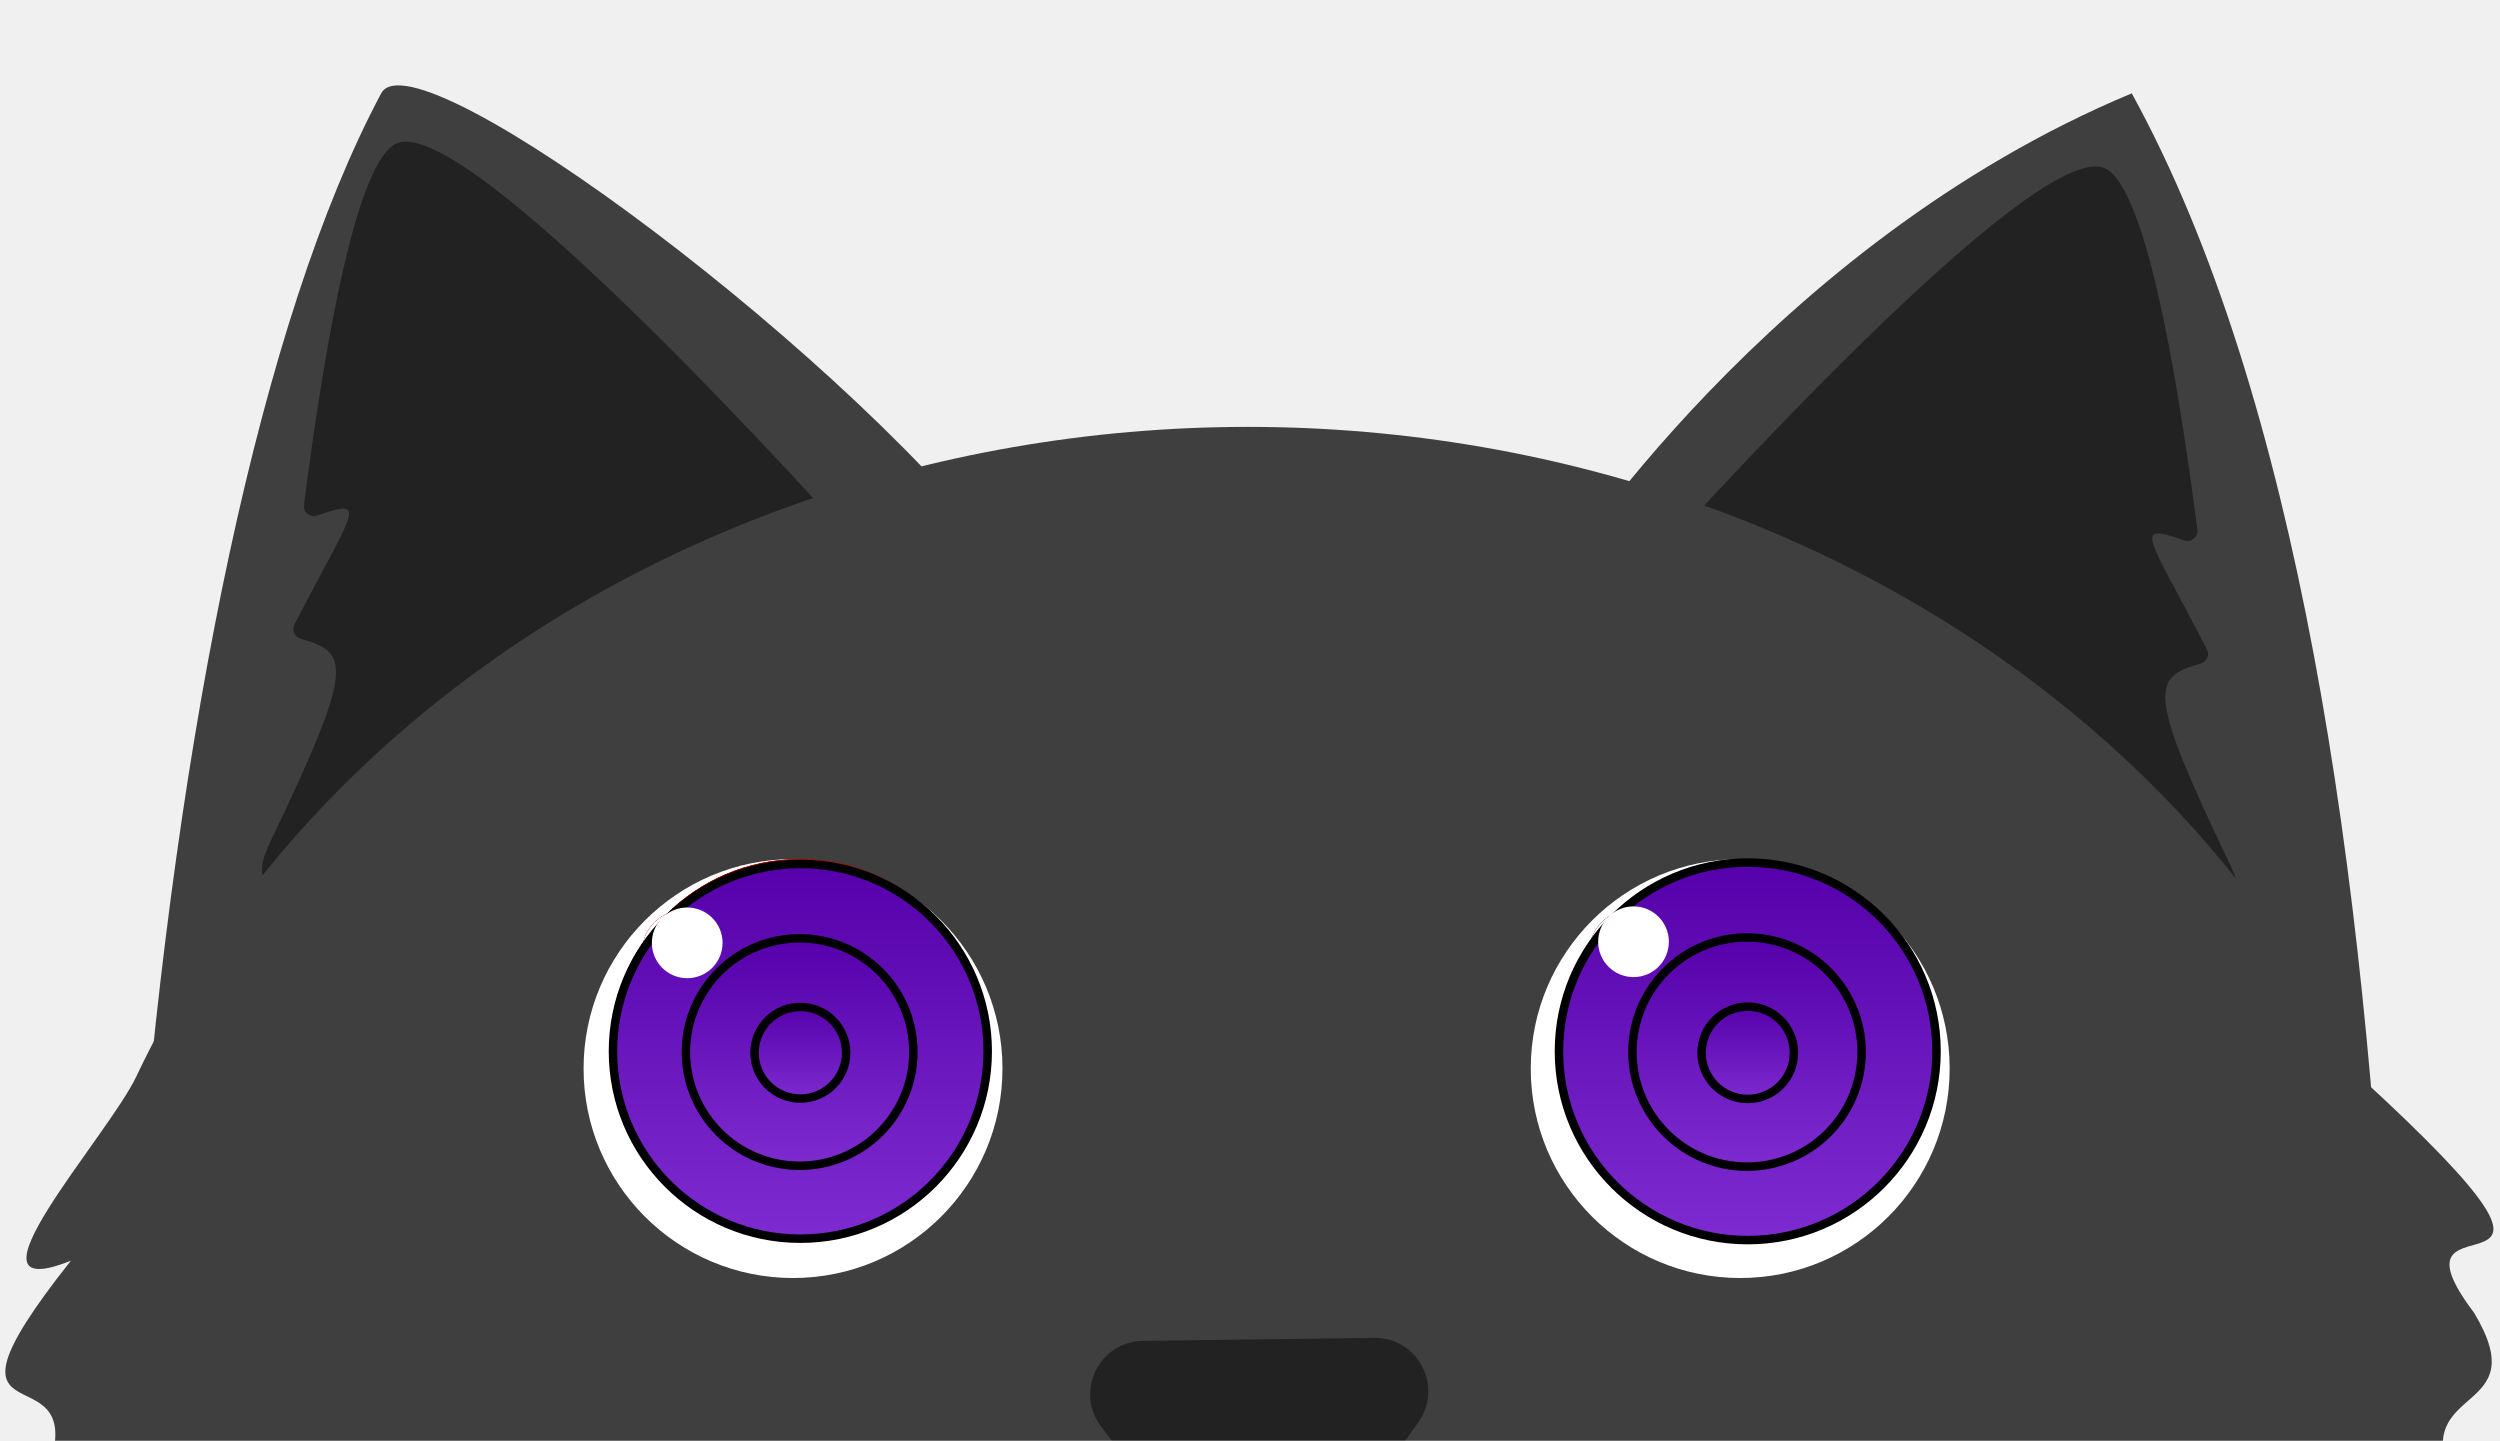
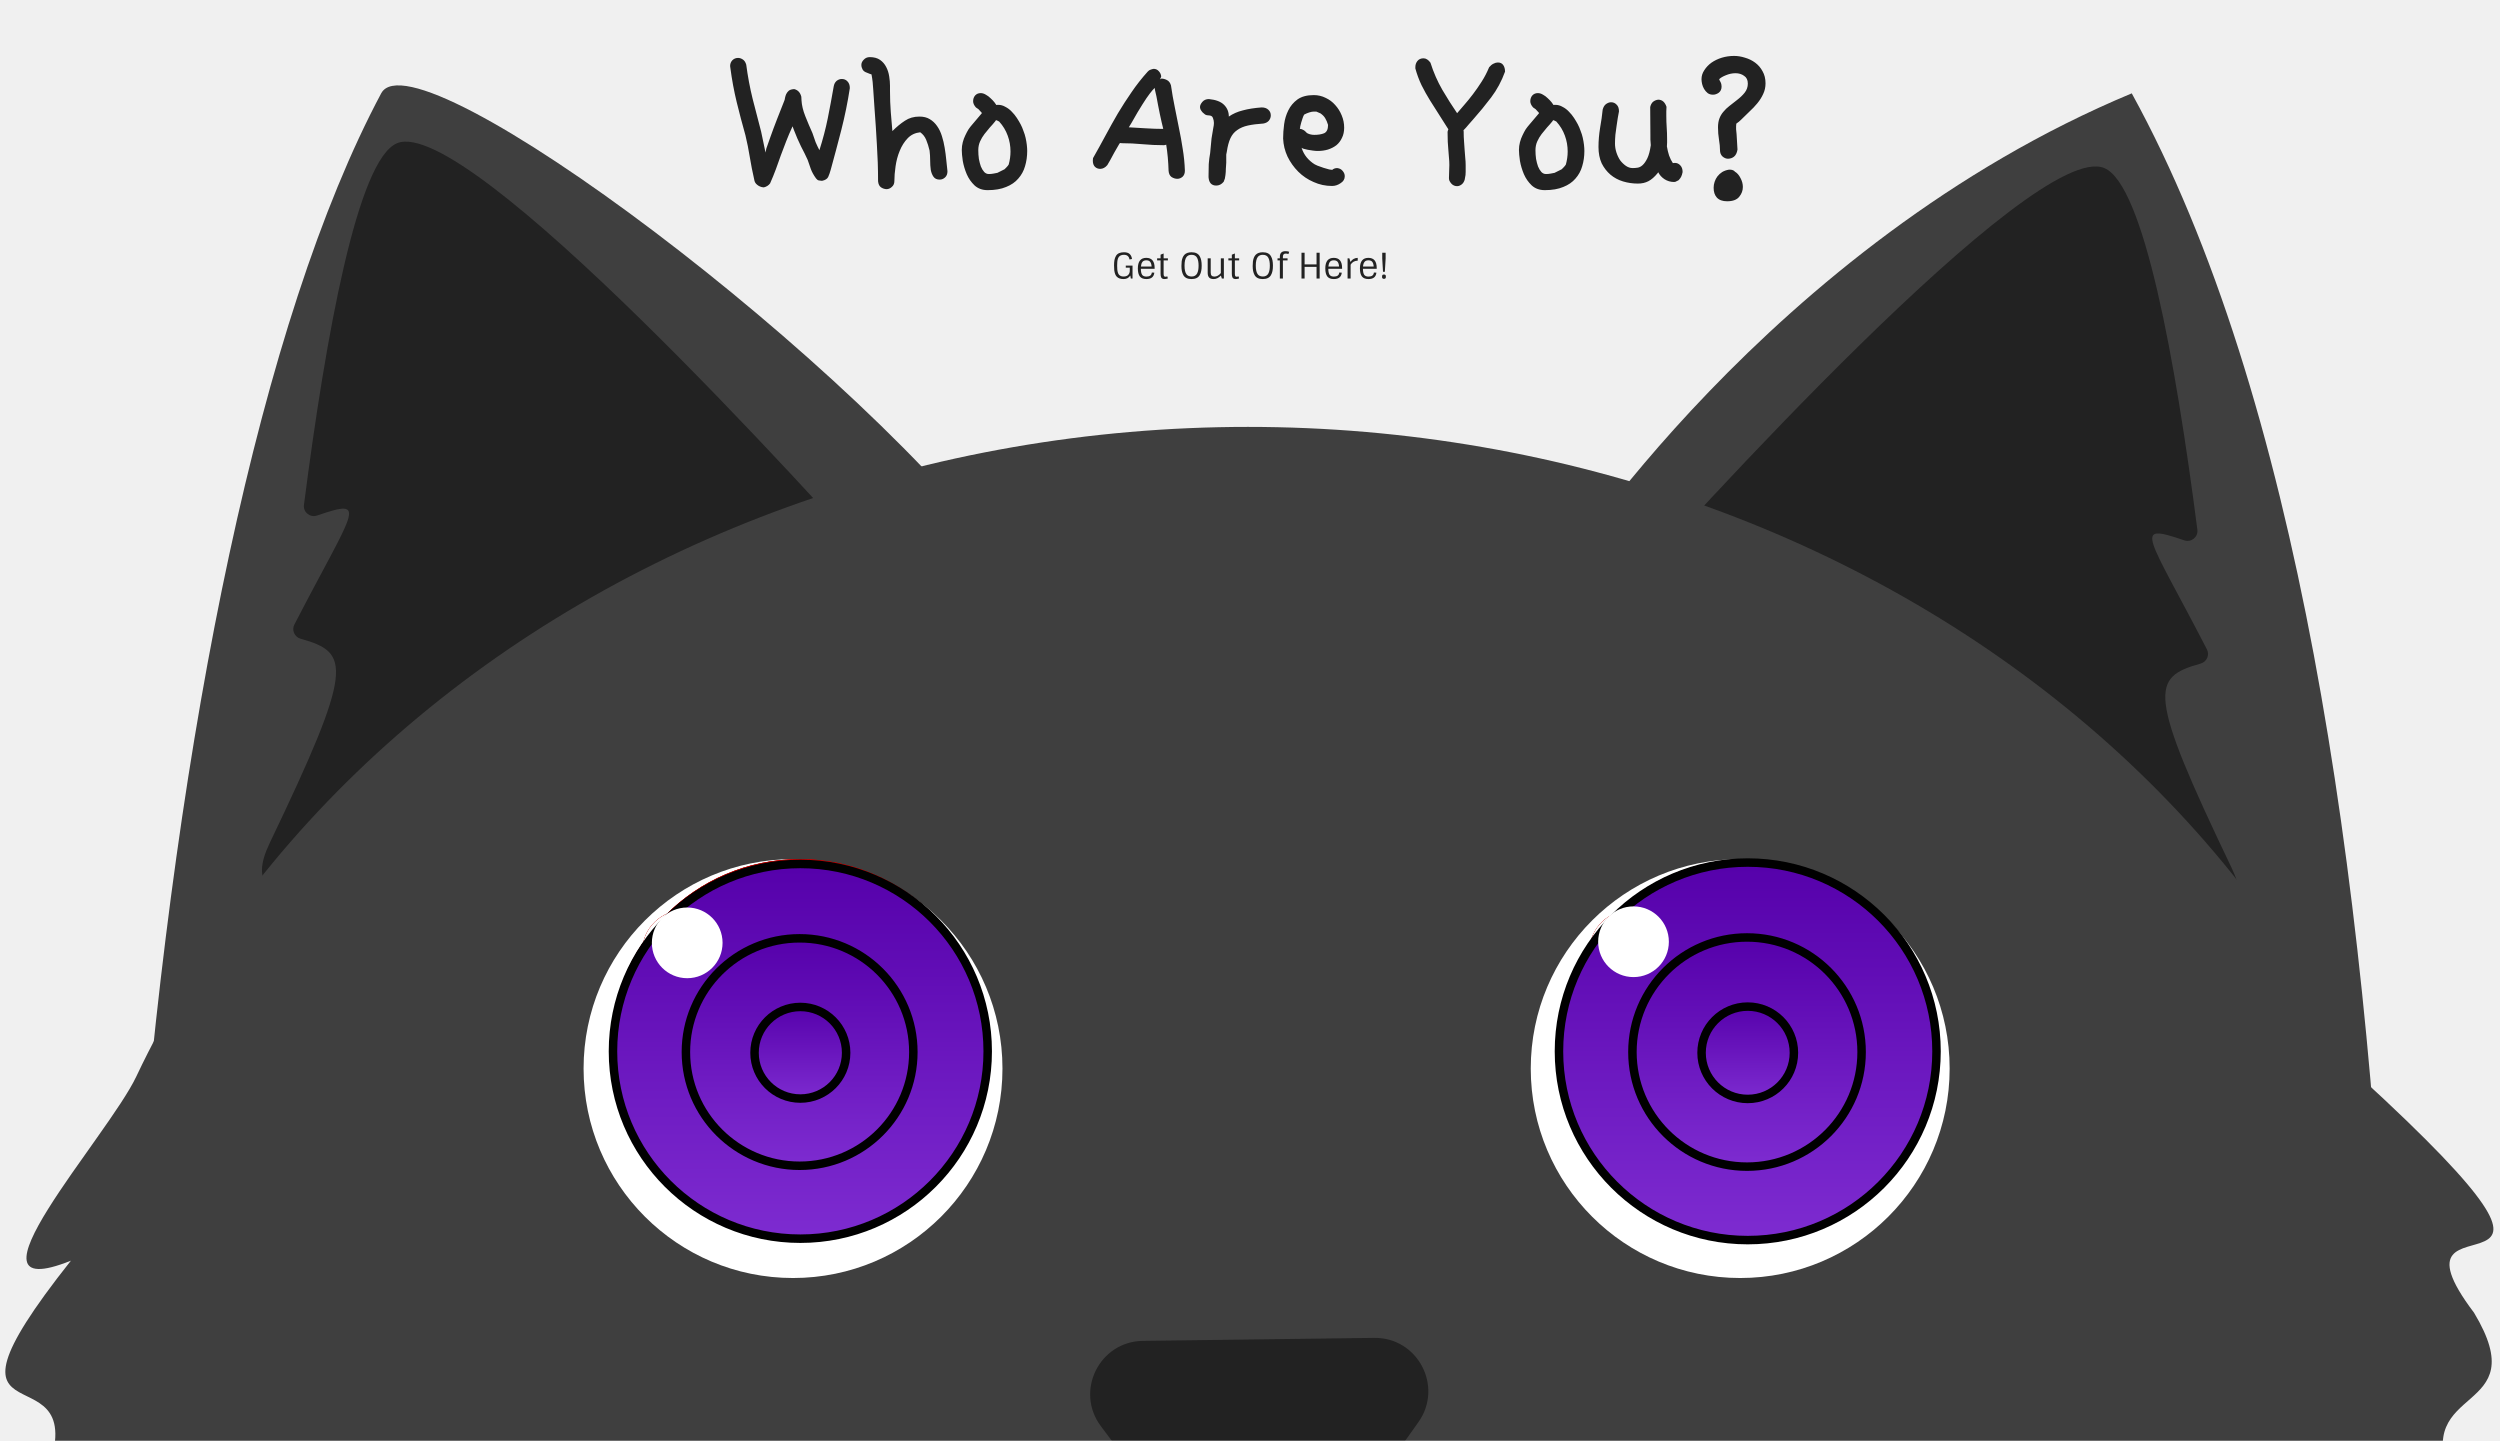
<svg xmlns="http://www.w3.org/2000/svg" width="1768" height="1019" viewBox="0 0 1768 1019" fill="none">
  <mask id="mask0_202_12" style="mask-type:alpha" maskUnits="userSpaceOnUse" x="0" y="0" width="1768" height="1019">
    <rect width="1768" height="1018.91" fill="#C4C4C4" />
  </mask>
  <g mask="url(#mask0_202_12)">
    <path d="M504.366 3781C418.987 3729.76 205.537 2450.15 120.158 1838.11C34.778 1226.06 98.813 386.27 269.572 66.012C293.679 20.799 611.091 258.167 717.815 407.62H1102.02C1102.02 407.62 1251.44 172.764 1507.58 66.012C1742.37 493.022 1699.68 1411.1 1678.34 1838.11L1229.37 2734.83H867.229V3994.51H354.952C333.607 3994.51 333.607 3951.81 354.952 3887.76C372.028 3836.52 461.676 3795.24 504.366 3781Z" fill="#3F3F3F" />
    <path d="M1488.23 118.872C1516.03 130.653 1538.47 254.065 1553.98 374.653C1554.64 379.809 1549.6 383.813 1544.68 382.126C1507.38 369.324 1518.63 377.651 1560.75 459.264C1562.8 463.226 1560.63 468.059 1556.34 469.266C1521.36 479.101 1518.18 488.621 1578.08 613.496C1636.2 734.69 1223.93 496.115 1143.3 448.633C1136.2 444.451 1134.64 435.13 1140.12 428.975C1193.6 368.91 1438.7 97.889 1488.23 118.872Z" fill="#222222" />
    <path d="M280.7 101.321C252.897 113.102 230.452 236.513 214.949 357.102C214.286 362.258 219.327 366.262 224.243 364.574C261.547 351.773 250.293 360.1 208.172 441.712C206.127 445.675 208.292 450.507 212.585 451.714C247.567 461.55 250.741 471.07 190.849 595.945C132.723 717.139 544.995 478.564 625.62 431.082C632.722 426.899 634.289 417.579 628.808 411.424C575.321 351.359 330.221 80.338 280.7 101.321Z" fill="#222222" />
    <path d="M1733.52 1046.27C1704.27 977.4 1793.9 1001.93 1749.62 928.341C1676.91 832.111 1869.37 945.323 1668.74 761.412C1625.98 671.101 1563.29 589.042 1484.27 519.921C1405.25 450.8 1311.44 395.97 1208.19 358.562C1104.95 321.153 994.291 301.9 882.539 301.9C770.786 301.9 660.128 321.153 556.883 358.562C453.637 395.97 359.826 450.8 280.805 519.921C201.784 589.042 139.101 671.101 96.336 761.413C76.375 803.566 -34.482 925.511 50.145 891.547C-62.785 1034.01 71.183 945.323 31.559 1046.27L1733.52 1046.27Z" fill="#3F3F3F" />
    <path d="M1378.79 755.693C1378.79 837.497 1312.47 903.812 1230.67 903.812C1148.86 903.812 1082.55 837.497 1082.55 755.693C1082.55 673.888 1148.86 607.573 1230.67 607.573C1312.47 607.573 1378.79 673.888 1378.79 755.693Z" fill="white" />
    <path d="M1369.35 742.484C1369.35 816.994 1309.37 877.396 1235.38 877.396C1161.4 877.396 1101.42 816.994 1101.42 742.484C1101.42 667.975 1161.4 607.573 1235.38 607.573C1309.37 607.573 1369.35 667.975 1369.35 742.484Z" fill="#BB0000" />
    <path d="M1369.35 742.484C1369.35 816.994 1309.37 877.396 1235.38 877.396C1161.4 877.396 1101.42 816.994 1101.42 742.484C1101.42 667.975 1161.4 607.573 1235.38 607.573C1309.37 607.573 1369.35 667.975 1369.35 742.484Z" fill="#BB0000" />
    <path d="M1369.35 742.484C1369.35 816.994 1309.37 877.396 1235.38 877.396C1161.4 877.396 1101.42 816.994 1101.42 742.484C1101.42 667.975 1161.4 607.573 1235.38 607.573C1309.37 607.573 1369.35 667.975 1369.35 742.484Z" fill="#BB0000" />
    <path d="M1184.44 672.67C1184.44 688.823 1170.92 701.917 1154.25 701.917C1137.57 701.917 1124.06 688.823 1124.06 672.67C1124.06 656.518 1137.57 643.424 1154.25 643.424C1170.92 643.424 1184.44 656.518 1184.44 672.67Z" fill="#BB0000" />
    <path d="M1184.44 672.67C1184.44 688.823 1170.92 701.917 1154.25 701.917C1137.57 701.917 1124.06 688.823 1124.06 672.67C1124.06 656.518 1137.57 643.424 1154.25 643.424C1170.92 643.424 1184.44 656.518 1184.44 672.67Z" fill="#BB0000" />
    <path d="M1184.44 672.67C1184.44 688.823 1170.92 701.917 1154.25 701.917C1137.57 701.917 1124.06 688.823 1124.06 672.67C1124.06 656.518 1137.57 643.424 1154.25 643.424C1170.92 643.424 1184.44 656.518 1184.44 672.67Z" fill="#FEFEFE" />
    <path d="M708.946 755.693C708.946 837.497 642.631 903.812 560.827 903.812C479.022 903.812 412.707 837.497 412.707 755.693C412.707 673.888 479.022 607.573 560.827 607.573C642.631 607.573 708.946 673.888 708.946 755.693Z" fill="white" />
    <path d="M699.512 742.484C699.512 816.994 639.532 877.396 565.544 877.396C491.555 877.396 431.576 816.994 431.576 742.484C431.576 667.975 491.555 607.573 565.544 607.573C639.532 607.573 699.512 667.975 699.512 742.484Z" fill="#BB0000" />
    <path d="M699.512 742.484C699.512 816.994 639.532 877.396 565.544 877.396C491.555 877.396 431.576 816.994 431.576 742.484C431.576 667.975 491.555 607.573 565.544 607.573C639.532 607.573 699.512 667.975 699.512 742.484Z" fill="#BB0000" />
    <path d="M699.512 742.484C699.512 816.994 639.532 877.396 565.544 877.396C491.555 877.396 431.576 816.994 431.576 742.484C431.576 667.975 491.555 607.573 565.544 607.573C639.532 607.573 699.512 667.975 699.512 742.484Z" fill="#BB0000" />
    <path d="M514.598 672.67C514.598 688.823 501.082 701.917 484.408 701.917C467.735 701.917 454.218 688.823 454.218 672.67C454.218 656.518 467.735 643.424 484.408 643.424C501.082 643.424 514.598 656.518 514.598 672.67Z" fill="#BB0000" />
    <path d="M514.598 672.67C514.598 688.823 501.082 701.917 484.408 701.917C467.735 701.917 454.218 688.823 454.218 672.67C454.218 656.518 467.735 643.424 484.408 643.424C501.082 643.424 514.598 656.518 514.598 672.67Z" fill="#BB0000" />
    <path d="M514.598 672.67C514.598 688.823 501.082 701.917 484.408 701.917C467.735 701.917 454.218 688.823 454.218 672.67C454.218 656.518 467.735 643.424 484.408 643.424C501.082 643.424 514.598 656.518 514.598 672.67Z" fill="#FEFEFE" />
    <path d="M922.753 1118.82C907.947 1139.67 877.138 1140.06 861.798 1119.61L778.57 1008.64C760.046 983.94 777.401 948.661 808.272 948.262L971.832 946.148C1002.7 945.749 1020.96 980.568 1003.09 1005.74L922.753 1118.82Z" fill="#222222" />
  </g>
  <circle cx="566" cy="743.5" r="132.5" fill="url(#paint0_linear_202_12)" stroke="black" stroke-width="6" />
  <circle cx="565.495" cy="744.006" r="80.424" fill="url(#paint1_linear_202_12)" stroke="black" stroke-width="6" />
  <circle cx="566" cy="744.511" r="32.392" fill="url(#paint2_linear_202_12)" stroke="black" stroke-width="6" />
  <circle cx="486" cy="666.784" r="25" fill="white" />
  <circle cx="1236" cy="743.5" r="133.5" fill="url(#paint3_linear_202_12)" stroke="black" stroke-width="6" />
  <circle cx="1235.49" cy="744.009" r="81.039" fill="url(#paint4_linear_202_12)" stroke="black" stroke-width="6" />
  <circle cx="1236" cy="744.518" r="32.653" fill="url(#paint5_linear_202_12)" stroke="black" stroke-width="6" />
  <circle cx="1155.22" cy="666" r="25" fill="white" />
+   <path d="M579.484 106.203C581.922 98.609 583.891 91.109 585.391 83.703C586.891 76.203 588.297 68.656 589.609 61.062C589.891 59.469 590.547 58.203 591.578 57.266C592.703 56.328 593.969 55.859 595.375 55.859C596.969 55.859 598.281 56.422 599.312 57.547C600.438 58.672 601 60.266 601 62.328C599.5 72.172 597.484 82.062 594.953 92C592.422 101.844 589.938 111.172 587.5 119.984C586.938 122.047 586.328 123.781 585.672 125.188C585.016 126.5 583.609 127.391 581.453 127.859H581.031C579.438 127.766 578.453 127.531 578.078 127.156L577.094 126.172C575.406 123.828 574.188 121.625 573.438 119.562C572.688 117.406 571.938 115.25 571.188 113.094C569.875 110.188 568.281 106.953 566.406 103.391C564.625 99.734 562.984 95.938 561.484 92L560.5 89.328C558.812 92.984 557.312 96.5 556 99.875C554.688 103.25 553.422 106.578 552.203 109.859C551.078 113.141 549.906 116.422 548.688 119.703C547.469 122.984 546.109 126.312 544.609 129.688C543.578 131.094 542.125 132.031 540.25 132.5H539.828C538.141 132.312 536.688 131.703 535.469 130.672C534.25 129.734 533.547 128.469 533.359 126.875C532.141 121.531 531.109 116.281 530.266 111.125C529.422 105.875 528.391 100.719 527.172 95.656C524.922 87.688 522.859 79.859 520.984 72.172C519.109 64.484 517.609 56.375 516.484 47.844C516.391 47.562 516.344 47.188 516.344 46.719C516.344 45.125 516.859 43.766 517.891 42.641C519.016 41.516 520.375 40.953 521.969 40.953C523.094 40.953 524.219 41.328 525.344 42.078C526.469 42.828 527.266 44.047 527.734 45.734C528.859 54.172 530.359 62.188 532.234 69.781C534.109 77.281 536.125 85.062 538.281 93.125L541.375 107.891L541.938 105.078L544.609 97.484C546.203 92.984 547.844 88.578 549.531 84.266C551.219 79.953 552.953 75.547 554.734 71.047C554.922 70.672 555.062 70.062 555.156 69.219C555.344 68.281 555.625 67.391 556 66.547C556.469 65.609 557.078 64.812 557.828 64.156C558.672 63.5 559.891 63.125 561.484 63.031H561.766C564.297 63.688 565.938 65.469 566.688 68.375L566.828 71.047C567.016 74.422 567.906 78.125 569.5 82.156C571.094 86.188 572.781 90.172 574.562 94.109C575.312 96.359 576.062 98.516 576.812 100.578C577.656 102.547 578.547 104.422 579.484 106.203ZM612.953 51.359C611.547 50.891 610.562 50.141 610 49.109C609.438 48.078 609.156 47 609.156 45.875C609.156 44.562 609.719 43.344 610.844 42.219C611.969 41 613.375 40.391 615.062 40.391C618.062 40.391 620.5 41.047 622.375 42.359C624.25 43.672 625.703 45.359 626.734 47.422C627.766 49.391 628.469 51.594 628.844 54.031C629.219 56.375 629.406 58.578 629.406 60.641V64.438C629.406 69.594 629.594 74.562 629.969 79.344C630.344 84.031 630.719 88.484 631.094 92.703C634.094 89.703 637.047 87.266 639.953 85.391C642.859 83.422 646.281 82.438 650.219 82.438C653.125 82.438 655.562 83.047 657.531 84.266C659.594 85.484 661.328 87.125 662.734 89.188C664.141 91.156 665.266 93.5 666.109 96.219C666.953 98.844 667.609 101.609 668.078 104.516C668.547 107.328 668.922 110.188 669.203 113.094C669.484 116 669.766 118.672 670.047 121.109C670.047 122.984 669.484 124.438 668.359 125.469C667.234 126.5 665.969 127.016 664.562 127.016C662.594 127.016 661.141 126.359 660.203 125.047C659.266 123.734 658.609 122.094 658.234 120.125C657.953 118.062 657.812 115.859 657.812 113.516C657.812 111.078 657.672 108.734 657.391 106.484C656.734 103.672 655.938 101.141 655 98.891C654.062 96.641 652.656 94.859 650.781 93.547C647.219 93.922 644.266 95.328 641.922 97.766C639.578 100.203 637.703 103.156 636.297 106.625C634.891 110 633.906 113.656 633.344 117.594C632.781 121.438 632.5 124.953 632.5 128.141C632.5 129.828 631.891 131.188 630.672 132.219C629.547 133.25 628.328 133.766 627.016 133.766C625.703 133.766 624.391 133.344 623.078 132.5C621.859 131.656 621.156 130.203 620.969 128.141C620.969 119.328 620.688 110.656 620.125 102.125C619.656 93.5 619.094 84.922 618.438 76.391C618.156 72.172 617.875 68 617.594 63.875C617.406 59.75 616.984 56 616.328 52.625C615.859 52.531 614.734 52.109 612.953 51.359ZM690.156 75.969C688.844 74.469 688.188 73.016 688.188 71.609C688.188 70.016 688.656 68.656 689.594 67.531C690.625 66.406 691.938 65.844 693.531 65.844C694.75 65.844 695.969 66.219 697.188 66.969C698.406 67.625 699.531 68.469 700.562 69.5C701.594 70.438 702.484 71.375 703.234 72.312C703.984 73.25 704.453 73.906 704.641 74.281C704.828 74.188 705.25 74.141 705.906 74.141C707.688 74.141 709.375 74.609 710.969 75.547C712.656 76.391 714.156 77.516 715.469 78.922C716.875 80.328 718.094 81.828 719.125 83.422C720.156 85.016 721.047 86.516 721.797 87.922C722.547 89.328 723.203 90.875 723.766 92.562C724.422 94.156 724.938 95.797 725.312 97.484C725.688 99.172 725.969 100.812 726.156 102.406C726.344 104 726.438 105.453 726.438 106.766C726.438 110.609 725.922 114.219 724.891 117.594C723.953 120.875 722.359 123.781 720.109 126.312C717.953 128.844 715.094 130.812 711.531 132.219C707.969 133.719 703.609 134.469 698.453 134.469C694.703 134.469 691.609 133.344 689.172 131.094C686.828 128.844 685 126.219 683.688 123.219C682.375 120.125 681.438 116.984 680.875 113.797C680.406 110.609 680.172 108.031 680.172 106.062C680.172 104.188 680.406 102.359 680.875 100.578C681.344 98.797 681.953 97.156 682.703 95.656C683.453 94.062 684.203 92.656 684.953 91.438C685.797 90.219 686.594 89.188 687.344 88.344L694.375 80.047C694.281 79.672 693.953 79.25 693.391 78.781C692.922 78.219 692.453 77.703 691.984 77.234L690.156 75.969ZM704.359 84.969L703.797 85.812C702.672 87.219 701.406 88.672 700 90.172C698.688 91.672 697.422 93.219 696.203 94.812C694.984 96.406 693.953 98.141 693.109 100.016C692.266 101.891 691.844 103.953 691.844 106.203C691.844 108.266 691.984 110.328 692.266 112.391C692.641 114.359 693.109 116.141 693.672 117.734C694.328 119.328 695.125 120.641 696.062 121.672C697 122.609 698.078 123.078 699.297 123.078C700.328 123.078 701.359 122.984 702.391 122.797C703.516 122.609 704.5 122.422 705.344 122.234L710.406 119.703C710.688 119.328 711.156 118.859 711.812 118.297C712.469 117.641 712.984 116.984 713.359 116.328C714.203 113.234 714.625 110.188 714.625 107.188C714.625 103.25 713.969 99.5 712.656 95.938C711.344 92.281 709.328 88.953 706.609 85.953L704.922 85.109H704.781C704.594 85.109 704.453 85.062 704.359 84.969ZM793.375 101.281C792.906 101.188 792.484 101.141 792.109 101.141C791.922 101.141 791.453 101.844 790.703 103.25C789.953 104.562 789.062 106.109 788.031 107.891C787.094 109.578 786.156 111.312 785.219 113.094C784.281 114.781 783.578 116 783.109 116.75C781.609 118.531 779.922 119.422 778.047 119.422C776.641 119.422 775.422 118.953 774.391 118.016C773.359 116.984 772.844 115.531 772.844 113.656C772.844 112.906 772.891 112.297 772.984 111.828C776.078 106.391 779.031 101.047 781.844 95.797C784.656 90.547 787.562 85.344 790.562 80.188C793.656 75.031 796.891 70.016 800.266 65.141C803.641 60.172 807.438 55.344 811.656 50.656C812.312 49.906 813.016 49.438 813.766 49.25C814.516 48.969 815.219 48.781 815.875 48.688C817.281 48.688 818.453 49.203 819.391 50.234C820.422 51.266 821.031 52.531 821.219 54.031C820.938 55.062 820.609 55.766 820.234 56.141L821.359 55.578C822.578 55.578 823.844 55.906 825.156 56.562C826.562 57.219 827.547 58.484 828.109 60.359C828.859 65.609 829.75 70.719 830.781 75.688C831.812 80.562 832.797 85.484 833.734 90.453C834.766 95.328 835.656 100.25 836.406 105.219C837.25 110.188 837.766 115.344 837.953 120.688C837.953 122.562 837.391 124.016 836.266 125.047C835.141 125.984 833.922 126.453 832.609 126.453C831.203 126.453 829.844 126.031 828.531 125.188C827.312 124.344 826.609 122.891 826.422 120.828C826.234 114.266 825.672 108.078 824.734 102.266C824.547 102.453 824.031 102.594 823.188 102.688C818.125 102.688 813.062 102.453 808 101.984C803.031 101.516 798.156 101.281 793.375 101.281ZM798.297 90.031C801.672 90.219 805.609 90.453 810.109 90.734C814.609 91.016 818.734 91.156 822.484 91.156H822.625L822.484 90.453C822.203 89.516 821.875 88.156 821.5 86.375C821.125 84.594 820.703 82.672 820.234 80.609C819.859 78.547 819.438 76.438 818.969 74.281C818.594 72.031 818.219 70.016 817.844 68.234C817.469 66.453 817.141 65 816.859 63.875C816.672 62.75 816.578 62.188 816.578 62.188C815.734 62.938 814.562 64.297 813.062 66.266C811.75 67.953 810.062 70.438 808 73.719C805.938 76.906 803.359 81.266 800.266 86.797L798.297 90.031ZM854.688 123.922C854.688 121.391 854.734 118.766 854.828 116.047C855.016 113.328 855.344 110.75 855.812 108.312L856.797 97.906L858.062 90.312C858.344 89.094 858.484 87.969 858.484 86.938C858.484 85.812 858.25 84.641 857.781 83.422C857.406 82.203 856.328 81.594 854.547 81.594C853.797 81.594 853.047 81.406 852.297 81.031C851.641 80.562 851.031 80.047 850.469 79.484C849.906 78.828 849.438 78.172 849.062 77.516C848.781 76.859 848.641 76.25 848.641 75.688C848.641 74.562 849.203 73.344 850.328 72.031C851.453 70.719 853 70.062 854.969 70.062C859.844 70.531 863.406 71.891 865.656 74.141C867.906 76.391 869.031 79.156 869.031 82.438C871.844 80.469 875.125 79.016 878.875 78.078C882.625 77.047 887.078 76.344 892.234 75.969C894.297 75.969 895.891 76.531 897.016 77.656C898.141 78.688 898.703 80 898.703 81.594C898.703 83 898.234 84.266 897.297 85.391C896.359 86.422 895.094 87.078 893.5 87.359C889.188 87.641 885.531 88.109 882.531 88.766C879.531 89.422 877 90.5 874.938 92C872.875 93.406 871.281 95.328 870.156 97.766C869.031 100.203 868.188 103.344 867.625 107.188L867.203 109.297V115.062C867.109 116.469 867.016 117.922 866.922 119.422C866.922 120.828 866.828 122.281 866.641 123.781L866.219 126.312L865.375 128.562C863.875 130.344 862.141 131.234 860.172 131.234C856.797 131.234 854.969 129.266 854.688 125.328V123.922ZM919.375 90.875C919.188 90.969 919.094 91.062 919.094 91.156H919.375C920.031 91.156 920.688 91.344 921.344 91.719C922 92 922.562 92.375 923.031 92.844C923.5 93.219 923.875 93.594 924.156 93.969C924.531 94.25 924.766 94.391 924.859 94.391C926.266 95.047 927.812 95.375 929.5 95.375C932.219 95.375 934.516 95 936.391 94.25C938.266 93.406 939.203 91.438 939.203 88.344C938.641 86.469 937.984 84.922 937.234 83.703C936.578 82.484 935.453 81.312 933.859 80.188L930.906 78.922H928.938C928.188 78.922 927.203 79.109 925.984 79.484C924.766 79.859 923.547 80.375 922.328 81.031C921.953 81.594 921.578 82.438 921.203 83.562C920.828 84.594 920.5 85.625 920.219 86.656C919.938 87.688 919.703 88.625 919.516 89.469C919.422 90.312 919.375 90.781 919.375 90.875ZM920.5 104.516L920.078 102.969C921.203 107.938 923.922 112.016 928.234 115.203C929.172 115.953 930.344 116.609 931.75 117.172C933.25 117.734 934.703 118.25 936.109 118.719C937.609 119.188 938.922 119.562 940.047 119.844C941.172 120.031 941.875 120.125 942.156 120.125C943.094 119.281 944.266 118.859 945.672 118.859C947.359 119.047 948.672 119.75 949.609 120.969C950.547 122.094 951.016 123.312 951.016 124.625C951.016 126.688 950.031 128.328 948.062 129.547C946.188 130.859 944.172 131.516 942.016 131.516C937.422 131.516 933.062 130.578 928.938 128.703C924.812 126.922 921.203 124.484 918.109 121.391C915.016 118.297 912.484 114.734 910.516 110.703C908.641 106.672 907.609 102.406 907.422 97.906C907.422 94.812 907.656 91.484 908.125 87.922C908.594 84.359 909.578 81.078 911.078 78.078C912.578 74.984 914.734 72.406 917.547 70.344C920.453 68.281 924.297 67.25 929.078 67.25C932.078 67.25 934.891 67.906 937.516 69.219C940.141 70.438 942.391 72.125 944.266 74.281C946.234 76.438 947.781 78.922 948.906 81.734C950.031 84.453 950.594 87.312 950.594 90.312C950.594 93.031 950.078 95.422 949.047 97.484C948.109 99.547 946.797 101.281 945.109 102.688C943.422 104 941.406 105.031 939.062 105.781C936.812 106.438 934.422 106.766 931.891 106.766C930.859 106.766 929.688 106.672 928.375 106.484C927.156 106.297 925.984 106.109 924.859 105.922C923.734 105.641 922.75 105.406 921.906 105.219C921.156 104.938 920.688 104.703 920.5 104.516ZM1023.72 93.266C1023.91 92.422 1024.09 91.812 1024.28 91.438L1011.34 71.047C1009.19 67.578 1007.17 63.969 1005.3 60.219C1003.52 56.469 1002.06 52.531 1000.94 48.406V47.422C1000.94 45.828 1001.41 44.422 1002.34 43.203C1003.38 41.891 1004.83 41.234 1006.7 41.234C1008.48 41.234 1010.12 42.266 1011.62 44.328C1013.78 51.172 1016.59 57.594 1020.06 63.594C1023.53 69.5 1027 74.984 1030.47 80.047C1031.97 78.266 1033.7 76.25 1035.67 74C1037.64 71.75 1039.66 69.266 1041.72 66.547C1043.78 63.828 1045.8 60.922 1047.77 57.828C1049.83 54.641 1051.61 51.219 1053.11 47.562C1054.14 46.344 1055.17 45.5 1056.2 45.031C1057.23 44.469 1058.27 44.188 1059.3 44.188C1060.98 44.188 1062.25 44.797 1063.09 46.016C1063.94 47.234 1064.36 48.781 1064.36 50.656C1061.92 57.406 1058.64 63.5 1054.52 68.938C1050.48 74.281 1046.22 79.484 1041.72 84.547C1040.97 85.297 1039.94 86.469 1038.62 88.062C1037.41 89.562 1036.19 90.922 1034.97 92.141L1035.11 92.984C1035.11 95.703 1035.2 98.141 1035.39 100.297C1035.58 102.453 1035.72 104.469 1035.81 106.344C1036 108.125 1036.14 109.906 1036.23 111.688C1036.42 113.375 1036.52 115.109 1036.52 116.891C1036.52 118.109 1036.52 119.609 1036.52 121.391C1036.52 123.172 1036.38 124.578 1036.09 125.609L1035.81 127.156C1035.34 128.656 1034.59 129.781 1033.56 130.531C1032.53 131.281 1031.5 131.656 1030.47 131.656C1029.16 131.656 1027.98 131.234 1026.95 130.391C1026.02 129.547 1025.31 128.516 1024.84 127.297L1024.7 126.031C1024.7 124.156 1024.75 122.516 1024.84 121.109C1024.94 119.703 1024.98 118.25 1024.98 116.75C1024.98 114.875 1024.89 113.094 1024.7 111.406C1024.61 109.625 1024.47 107.844 1024.28 106.062C1024.19 104.281 1024.05 102.359 1023.86 100.297C1023.77 98.234 1023.72 95.891 1023.72 93.266ZM1084.19 75.969C1082.88 74.469 1082.22 73.016 1082.22 71.609C1082.22 70.016 1082.69 68.656 1083.62 67.531C1084.66 66.406 1085.97 65.844 1087.56 65.844C1088.78 65.844 1090 66.219 1091.22 66.969C1092.44 67.625 1093.56 68.469 1094.59 69.5C1095.62 70.438 1096.52 71.375 1097.27 72.312C1098.02 73.25 1098.48 73.906 1098.67 74.281C1098.86 74.188 1099.28 74.141 1099.94 74.141C1101.72 74.141 1103.41 74.609 1105 75.547C1106.69 76.391 1108.19 77.516 1109.5 78.922C1110.91 80.328 1112.12 81.828 1113.16 83.422C1114.19 85.016 1115.08 86.516 1115.83 87.922C1116.58 89.328 1117.23 90.875 1117.8 92.562C1118.45 94.156 1118.97 95.797 1119.34 97.484C1119.72 99.172 1120 100.812 1120.19 102.406C1120.38 104 1120.47 105.453 1120.47 106.766C1120.47 110.609 1119.95 114.219 1118.92 117.594C1117.98 120.875 1116.39 123.781 1114.14 126.312C1111.98 128.844 1109.12 130.812 1105.56 132.219C1102 133.719 1097.64 134.469 1092.48 134.469C1088.73 134.469 1085.64 133.344 1083.2 131.094C1080.86 128.844 1079.03 126.219 1077.72 123.219C1076.41 120.125 1075.47 116.984 1074.91 113.797C1074.44 110.609 1074.2 108.031 1074.2 106.062C1074.2 104.188 1074.44 102.359 1074.91 100.578C1075.38 98.797 1075.98 97.156 1076.73 95.656C1077.48 94.062 1078.23 92.656 1078.98 91.438C1079.83 90.219 1080.62 89.188 1081.38 88.344L1088.41 80.047C1088.31 79.672 1087.98 79.25 1087.42 78.781C1086.95 78.219 1086.48 77.703 1086.02 77.234L1084.19 75.969ZM1098.39 84.969L1097.83 85.812C1096.7 87.219 1095.44 88.672 1094.03 90.172C1092.72 91.672 1091.45 93.219 1090.23 94.812C1089.02 96.406 1087.98 98.141 1087.14 100.016C1086.3 101.891 1085.88 103.953 1085.88 106.203C1085.88 108.266 1086.02 110.328 1086.3 112.391C1086.67 114.359 1087.14 116.141 1087.7 117.734C1088.36 119.328 1089.16 120.641 1090.09 121.672C1091.03 122.609 1092.11 123.078 1093.33 123.078C1094.36 123.078 1095.39 122.984 1096.42 122.797C1097.55 122.609 1098.53 122.422 1099.38 122.234L1104.44 119.703C1104.72 119.328 1105.19 118.859 1105.84 118.297C1106.5 117.641 1107.02 116.984 1107.39 116.328C1108.23 113.234 1108.66 110.188 1108.66 107.188C1108.66 103.25 1108 99.5 1106.69 95.938C1105.38 92.281 1103.36 88.953 1100.64 85.953L1098.95 85.109H1098.81C1098.62 85.109 1098.48 85.062 1098.39 84.969ZM1184.88 128.562C1184.5 128.562 1184.17 128.609 1183.89 128.703C1181.45 128.703 1179.2 128.047 1177.14 126.734C1175.17 125.422 1173.72 123.828 1172.78 121.953V121.812C1172.69 121.812 1172.5 122.047 1172.22 122.516C1170.06 125.141 1167.91 127.016 1165.75 128.141C1163.59 129.266 1161.11 129.828 1158.3 129.828C1154.64 129.828 1151.12 129.312 1147.75 128.281C1144.38 127.25 1141.42 125.656 1138.89 123.5C1136.36 121.344 1134.3 118.672 1132.7 115.484C1131.2 112.203 1130.45 108.359 1130.45 103.953C1130.45 99.641 1130.83 95.141 1131.58 90.453C1132.42 85.766 1133.03 81.453 1133.41 77.516C1133.88 75.734 1134.67 74.422 1135.8 73.578C1137.02 72.734 1138.19 72.312 1139.31 72.312C1140.91 72.312 1142.22 72.875 1143.25 74C1144.38 75.031 1144.94 76.625 1144.94 78.781C1144.75 80.094 1144.47 81.641 1144.09 83.422C1143.81 85.109 1143.53 86.984 1143.25 89.047C1142.97 91.016 1142.69 93.078 1142.41 95.234C1142.22 97.391 1142.12 99.5 1142.12 101.562C1142.12 103.625 1142.45 105.688 1143.11 107.75C1143.77 109.812 1144.66 111.688 1145.78 113.375C1147 114.969 1148.36 116.281 1149.86 117.312C1151.36 118.344 1152.95 118.859 1154.64 118.859C1155.77 118.859 1156.94 118.766 1158.16 118.578C1159.38 118.391 1160.55 117.781 1161.67 116.75C1162.89 115.625 1164.02 113.984 1165.05 111.828C1166.08 109.672 1166.88 106.625 1167.44 102.688C1167.34 101.188 1167.25 99.828 1167.16 98.609C1167.16 97.391 1167.16 96.266 1167.16 95.234L1167.02 75.688C1167.39 74.094 1168.05 72.875 1168.98 72.031C1170.02 71.188 1171.23 70.672 1172.64 70.484C1175.45 70.484 1177.42 72.172 1178.55 75.547C1178.55 76.578 1178.5 77.656 1178.41 78.781C1178.41 79.812 1178.41 80.844 1178.41 81.875C1178.41 84.688 1178.5 87.453 1178.69 90.172C1178.88 92.797 1178.97 95.469 1178.97 98.188C1178.97 99.125 1178.97 100.062 1178.97 101C1178.97 101.844 1178.92 102.688 1178.83 103.531C1179.2 105.781 1179.72 107.938 1180.38 110C1181.12 112.062 1182.02 113.844 1183.05 115.344C1183.33 115.25 1183.8 115.203 1184.45 115.203C1185.95 115.203 1187.22 115.766 1188.25 116.891C1189.38 118.016 1189.94 119.609 1189.94 121.672C1189.66 123.078 1189.33 124.156 1188.95 124.906C1188.67 125.562 1188.06 126.406 1187.12 127.438L1184.88 128.562ZM1216.8 58.109C1217.08 58.672 1217.27 59.234 1217.36 59.797C1217.45 60.266 1217.5 60.734 1217.5 61.203C1217.5 63.078 1216.84 64.531 1215.53 65.562C1214.22 66.5 1212.86 66.969 1211.45 66.969C1209.95 66.969 1208.69 66.594 1207.66 65.844C1206.62 65 1205.78 64.016 1205.12 62.891C1204.47 61.766 1204 60.594 1203.72 59.375C1203.44 58.062 1203.3 56.938 1203.3 56C1203.3 53.75 1203.95 51.641 1205.27 49.672C1206.58 47.609 1208.27 45.828 1210.33 44.328C1212.48 42.828 1214.92 41.656 1217.64 40.812C1220.45 39.969 1223.36 39.547 1226.36 39.547C1228.89 39.547 1231.47 39.969 1234.09 40.812C1236.72 41.562 1239.11 42.734 1241.27 44.328C1243.42 45.922 1245.16 47.938 1246.47 50.375C1247.88 52.812 1248.58 55.672 1248.58 58.953C1248.58 61.672 1248.02 64.203 1246.89 66.547C1245.86 68.797 1244.5 70.953 1242.81 73.016C1241.12 75.078 1239.25 77.047 1237.19 78.922C1235.22 80.797 1233.25 82.719 1231.28 84.688C1230.25 85.719 1229.22 86.562 1228.19 87.219L1227.91 87.5C1227.91 87.969 1227.86 88.578 1227.77 89.328C1227.77 89.984 1227.77 90.688 1227.77 91.438C1228.05 93.688 1228.23 96.031 1228.33 98.469C1228.52 100.812 1228.66 103.25 1228.75 105.781C1228.38 108.125 1227.53 109.812 1226.22 110.844C1225 111.781 1223.59 112.25 1222 112.25C1220.69 112.25 1219.42 111.734 1218.2 110.703C1216.98 109.578 1216.38 108.078 1216.38 106.203C1216.38 104.047 1216.14 101.562 1215.67 98.75C1215.2 95.938 1214.97 93.031 1214.97 90.031C1214.97 87.688 1215.3 85.625 1215.95 83.844C1216.61 82.062 1217.55 80.469 1218.77 79.062C1219.98 77.562 1221.39 76.203 1222.98 74.984C1224.58 73.672 1226.31 72.312 1228.19 70.906C1230.53 69.125 1232.41 67.344 1233.81 65.562C1235.31 63.688 1236.06 61.531 1236.06 59.094C1236.06 56.562 1235.17 54.734 1233.39 53.609C1231.7 52.391 1229.69 51.781 1227.34 51.781C1225.09 51.781 1222.84 52.25 1220.59 53.188C1218.44 54.031 1216.84 54.969 1215.81 56C1215.81 56.281 1216.14 56.984 1216.8 58.109ZM1222.7 119.984H1223.41C1224.53 119.984 1225.52 120.266 1226.36 120.828L1226.92 121.391C1228.52 122.328 1229.83 123.828 1230.86 125.891C1231.98 127.953 1232.55 130.062 1232.55 132.219C1232.55 134.75 1231.7 137.047 1230.02 139.109C1228.33 141.266 1225.47 142.344 1221.44 142.344C1218.16 142.344 1215.72 141.453 1214.12 139.672C1212.62 137.984 1211.88 135.688 1211.88 132.781C1211.88 131.375 1212.11 129.969 1212.58 128.562C1213.05 127.156 1213.7 125.891 1214.55 124.766C1215.48 123.547 1216.61 122.516 1217.92 121.672C1219.33 120.828 1220.92 120.266 1222.7 119.984Z" fill="#222222" />
+   <path d="M796.15 189.3V187.825H800.925V197H799.725L799.35 194.825C798.317 196.508 796.742 197.35 794.625 197.35C792.475 197.35 790.867 196.8 789.8 195.7C788.867 194.75 788.267 193.217 788 191.1C787.9 190.183 787.85 189.025 787.85 187.625C787.85 186.208 787.95 184.95 788.15 183.85C788.367 182.75 788.733 181.775 789.25 180.925C790.25 179.242 792.125 178.4 794.875 178.4C796.692 178.4 798.042 178.817 798.925 179.65C799.808 180.467 800.35 181.642 800.55 183.175L798.775 183.5C798.425 181.3 797.125 180.2 794.875 180.2C793.325 180.2 792.167 180.633 791.4 181.5C790.717 182.283 790.3 183.517 790.15 185.2C790.083 185.933 790.05 186.833 790.05 187.9C790.05 188.95 790.083 189.85 790.15 190.6C790.217 191.35 790.35 192.058 790.55 192.725C790.75 193.375 791.017 193.9 791.35 194.3C792.1 195.133 793.167 195.55 794.55 195.55C795.95 195.55 797.008 195.217 797.725 194.55C798.458 193.867 798.875 192.95 798.975 191.8V189.3H796.15ZM810.759 197.35C808.576 197.35 807.017 196.733 806.084 195.5C805.151 194.25 804.684 192.367 804.684 189.85C804.684 184.85 806.676 182.35 810.659 182.35C814.592 182.35 816.559 184.75 816.559 189.55V190.075H806.809C806.826 192.042 807.126 193.458 807.709 194.325C808.292 195.175 809.309 195.6 810.759 195.6C813.126 195.6 814.392 194.642 814.559 192.725L816.334 192.825C816.017 195.842 814.159 197.35 810.759 197.35ZM814.409 188.475C814.326 187.075 814.009 186 813.459 185.25C812.909 184.483 811.984 184.1 810.684 184.1C809.384 184.1 808.451 184.492 807.884 185.275C807.317 186.042 806.976 187.108 806.859 188.475H814.409ZM818.312 184.175V182.7H820.762V180.1L822.912 179.25V182.7H825.937V184.175H822.912V193.65C822.912 194.4 823.012 194.933 823.212 195.25C823.429 195.55 823.737 195.7 824.137 195.7C824.537 195.7 825.029 195.633 825.612 195.5L825.862 196.95C824.962 197.217 824.195 197.35 823.562 197.35C822.945 197.35 822.437 197.25 822.037 197.05C821.637 196.85 821.354 196.55 821.187 196.15C820.904 195.55 820.762 194.742 820.762 193.725V184.175H818.312ZM848.431 194.575C847.915 195.475 847.173 196.167 846.206 196.65C845.24 197.117 844.048 197.35 842.631 197.35C841.231 197.35 840.048 197.117 839.081 196.65C838.131 196.183 837.398 195.5 836.881 194.6C836.381 193.683 836.023 192.692 835.806 191.625C835.606 190.558 835.506 189.392 835.506 188.125C835.506 186.842 835.565 185.758 835.681 184.875C835.798 183.975 836.015 183.108 836.331 182.275C836.665 181.442 837.09 180.75 837.606 180.2C838.756 179 840.44 178.4 842.656 178.4C845.456 178.4 847.381 179.333 848.431 181.2C848.948 182.1 849.306 183.083 849.506 184.15C849.723 185.217 849.831 186.467 849.831 187.9C849.831 189.317 849.723 190.558 849.506 191.625C849.306 192.692 848.948 193.675 848.431 194.575ZM842.806 195.55C843.673 195.55 844.44 195.358 845.106 194.975C845.79 194.575 846.306 194.017 846.656 193.3C847.006 192.567 847.256 191.767 847.406 190.9C847.556 190.017 847.631 189.008 847.631 187.875C847.631 186.742 847.556 185.742 847.406 184.875C847.256 183.992 847.006 183.183 846.656 182.45C845.923 180.95 844.59 180.2 842.656 180.2C841.106 180.2 839.94 180.692 839.156 181.675C838.19 182.892 837.706 184.958 837.706 187.875C837.706 190.792 838.19 192.858 839.156 194.075C839.94 195.058 841.156 195.55 842.806 195.55ZM858.299 197.35C856.815 197.35 855.74 196.983 855.074 196.25C854.407 195.5 854.074 194.383 854.074 192.9V182.7H856.224V192.75C856.224 193.733 856.432 194.458 856.849 194.925C857.282 195.375 857.949 195.6 858.849 195.6C860.465 195.6 861.974 194.775 863.374 193.125V182.7H865.524V197H864.099L863.424 194.875C861.874 196.525 860.165 197.35 858.299 197.35ZM868.703 184.175V182.7H871.153V180.1L873.303 179.25V182.7H876.328V184.175H873.303V193.65C873.303 194.4 873.403 194.933 873.603 195.25C873.819 195.55 874.128 195.7 874.528 195.7C874.928 195.7 875.419 195.633 876.003 195.5L876.253 196.95C875.353 197.217 874.586 197.35 873.953 197.35C873.336 197.35 872.828 197.25 872.428 197.05C872.028 196.85 871.744 196.55 871.578 196.15C871.294 195.55 871.153 194.742 871.153 193.725V184.175H868.703ZM898.822 194.575C898.305 195.475 897.564 196.167 896.597 196.65C895.63 197.117 894.439 197.35 893.022 197.35C891.622 197.35 890.439 197.117 889.472 196.65C888.522 196.183 887.789 195.5 887.272 194.6C886.772 193.683 886.414 192.692 886.197 191.625C885.997 190.558 885.897 189.392 885.897 188.125C885.897 186.842 885.955 185.758 886.072 184.875C886.189 183.975 886.405 183.108 886.722 182.275C887.055 181.442 887.48 180.75 887.997 180.2C889.147 179 890.83 178.4 893.047 178.4C895.847 178.4 897.772 179.333 898.822 181.2C899.339 182.1 899.697 183.083 899.897 184.15C900.114 185.217 900.222 186.467 900.222 187.9C900.222 189.317 900.114 190.558 899.897 191.625C899.697 192.692 899.339 193.675 898.822 194.575ZM893.197 195.55C894.064 195.55 894.83 195.358 895.497 194.975C896.18 194.575 896.697 194.017 897.047 193.3C897.397 192.567 897.647 191.767 897.797 190.9C897.947 190.017 898.022 189.008 898.022 187.875C898.022 186.742 897.947 185.742 897.797 184.875C897.647 183.992 897.397 183.183 897.047 182.45C896.314 180.95 894.98 180.2 893.047 180.2C891.497 180.2 890.33 180.692 889.547 181.675C888.58 182.892 888.097 184.958 888.097 187.875C888.097 190.792 888.58 192.858 889.547 194.075C890.33 195.058 891.547 195.55 893.197 195.55ZM909.214 179.325C907.914 179.325 907.264 180.083 907.264 181.6V182.7H910.564V184.175H907.264V197H905.114V184.175H903.464V182.7H905.114V181.6C905.114 178.95 906.431 177.625 909.064 177.625C910.048 177.625 910.931 177.767 911.714 178.05L911.164 179.675C910.598 179.442 909.948 179.325 909.214 179.325ZM931.063 178.75H933.263V197H931.063V188.75H922.613V197H920.413V178.75H922.613V187H931.063V178.75ZM943.327 197.35C941.144 197.35 939.586 196.733 938.652 195.5C937.719 194.25 937.252 192.367 937.252 189.85C937.252 184.85 939.244 182.35 943.227 182.35C947.161 182.35 949.127 184.75 949.127 189.55V190.075H939.377C939.394 192.042 939.694 193.458 940.277 194.325C940.861 195.175 941.877 195.6 943.327 195.6C945.694 195.6 946.961 194.642 947.127 192.725L948.902 192.825C948.586 195.842 946.727 197.35 943.327 197.35ZM946.977 188.475C946.894 187.075 946.577 186 946.027 185.25C945.477 184.483 944.552 184.1 943.252 184.1C941.952 184.1 941.019 184.492 940.452 185.275C939.886 186.042 939.544 187.108 939.427 188.475H946.977ZM955.155 197H953.005V182.7H954.28L955.055 185.25C956.222 183.4 957.93 182.433 960.18 182.35V184.325C957.93 184.408 956.255 185.358 955.155 187.175V197ZM967.815 197.35C965.631 197.35 964.073 196.733 963.14 195.5C962.206 194.25 961.74 192.367 961.74 189.85C961.74 184.85 963.731 182.35 967.715 182.35C971.648 182.35 973.615 184.75 973.615 189.55V190.075H963.865C963.881 192.042 964.181 193.458 964.765 194.325C965.348 195.175 966.365 195.6 967.815 195.6C970.181 195.6 971.448 194.642 971.615 192.725L973.39 192.825C973.073 195.842 971.215 197.35 967.815 197.35ZM971.465 188.475C971.381 187.075 971.065 186 970.515 185.25C969.965 184.483 969.04 184.1 967.74 184.1C966.44 184.1 965.506 184.492 964.94 185.275C964.373 186.042 964.031 187.108 963.915 188.475H971.465ZM980.018 196.425C979.984 196.608 979.859 196.783 979.643 196.95C979.426 197.117 979.118 197.2 978.718 197.2C978.334 197.2 978.034 197.117 977.818 196.95C977.618 196.783 977.493 196.608 977.443 196.425C977.409 196.225 977.393 196 977.393 195.75C977.393 195.483 977.401 195.275 977.418 195.125C977.451 194.975 977.509 194.817 977.593 194.65C977.726 194.3 978.093 194.125 978.693 194.125C979.293 194.125 979.676 194.267 979.843 194.55C980.009 194.817 980.093 195.15 980.093 195.55C980.093 195.933 980.068 196.225 980.018 196.425ZM977.518 178.75H979.918V182.85L979.368 192.225H978.068L977.518 182.85V178.75Z" fill="#222222" />
  <defs>
    <linearGradient id="paint0_linear_202_12" x1="566" y1="608" x2="566" y2="879" gradientUnits="userSpaceOnUse">
      <stop stop-color="#5500AA" />
      <stop offset="1" stop-color="#7E2CD1" />
    </linearGradient>
    <linearGradient id="paint1_linear_202_12" x1="565.495" y1="660.582" x2="565.495" y2="827.429" gradientUnits="userSpaceOnUse">
      <stop stop-color="#5500AA" />
      <stop offset="1" stop-color="#7E2CD1" />
    </linearGradient>
    <linearGradient id="paint2_linear_202_12" x1="566" y1="709.119" x2="566" y2="779.903" gradientUnits="userSpaceOnUse">
      <stop stop-color="#5500AA" />
      <stop offset="1" stop-color="#7E2CD1" />
    </linearGradient>
    <linearGradient id="paint3_linear_202_12" x1="1236" y1="607" x2="1236" y2="880" gradientUnits="userSpaceOnUse">
      <stop stop-color="#5500AA" />
      <stop offset="1" stop-color="#7E2CD1" />
    </linearGradient>
    <linearGradient id="paint4_linear_202_12" x1="1235.49" y1="659.97" x2="1235.49" y2="828.049" gradientUnits="userSpaceOnUse">
      <stop stop-color="#5500AA" />
      <stop offset="1" stop-color="#7E2CD1" />
    </linearGradient>
    <linearGradient id="paint5_linear_202_12" x1="1236" y1="708.865" x2="1236" y2="780.171" gradientUnits="userSpaceOnUse">
      <stop stop-color="#5500AA" />
      <stop offset="1" stop-color="#7E2CD1" />
    </linearGradient>
  </defs>
</svg>
